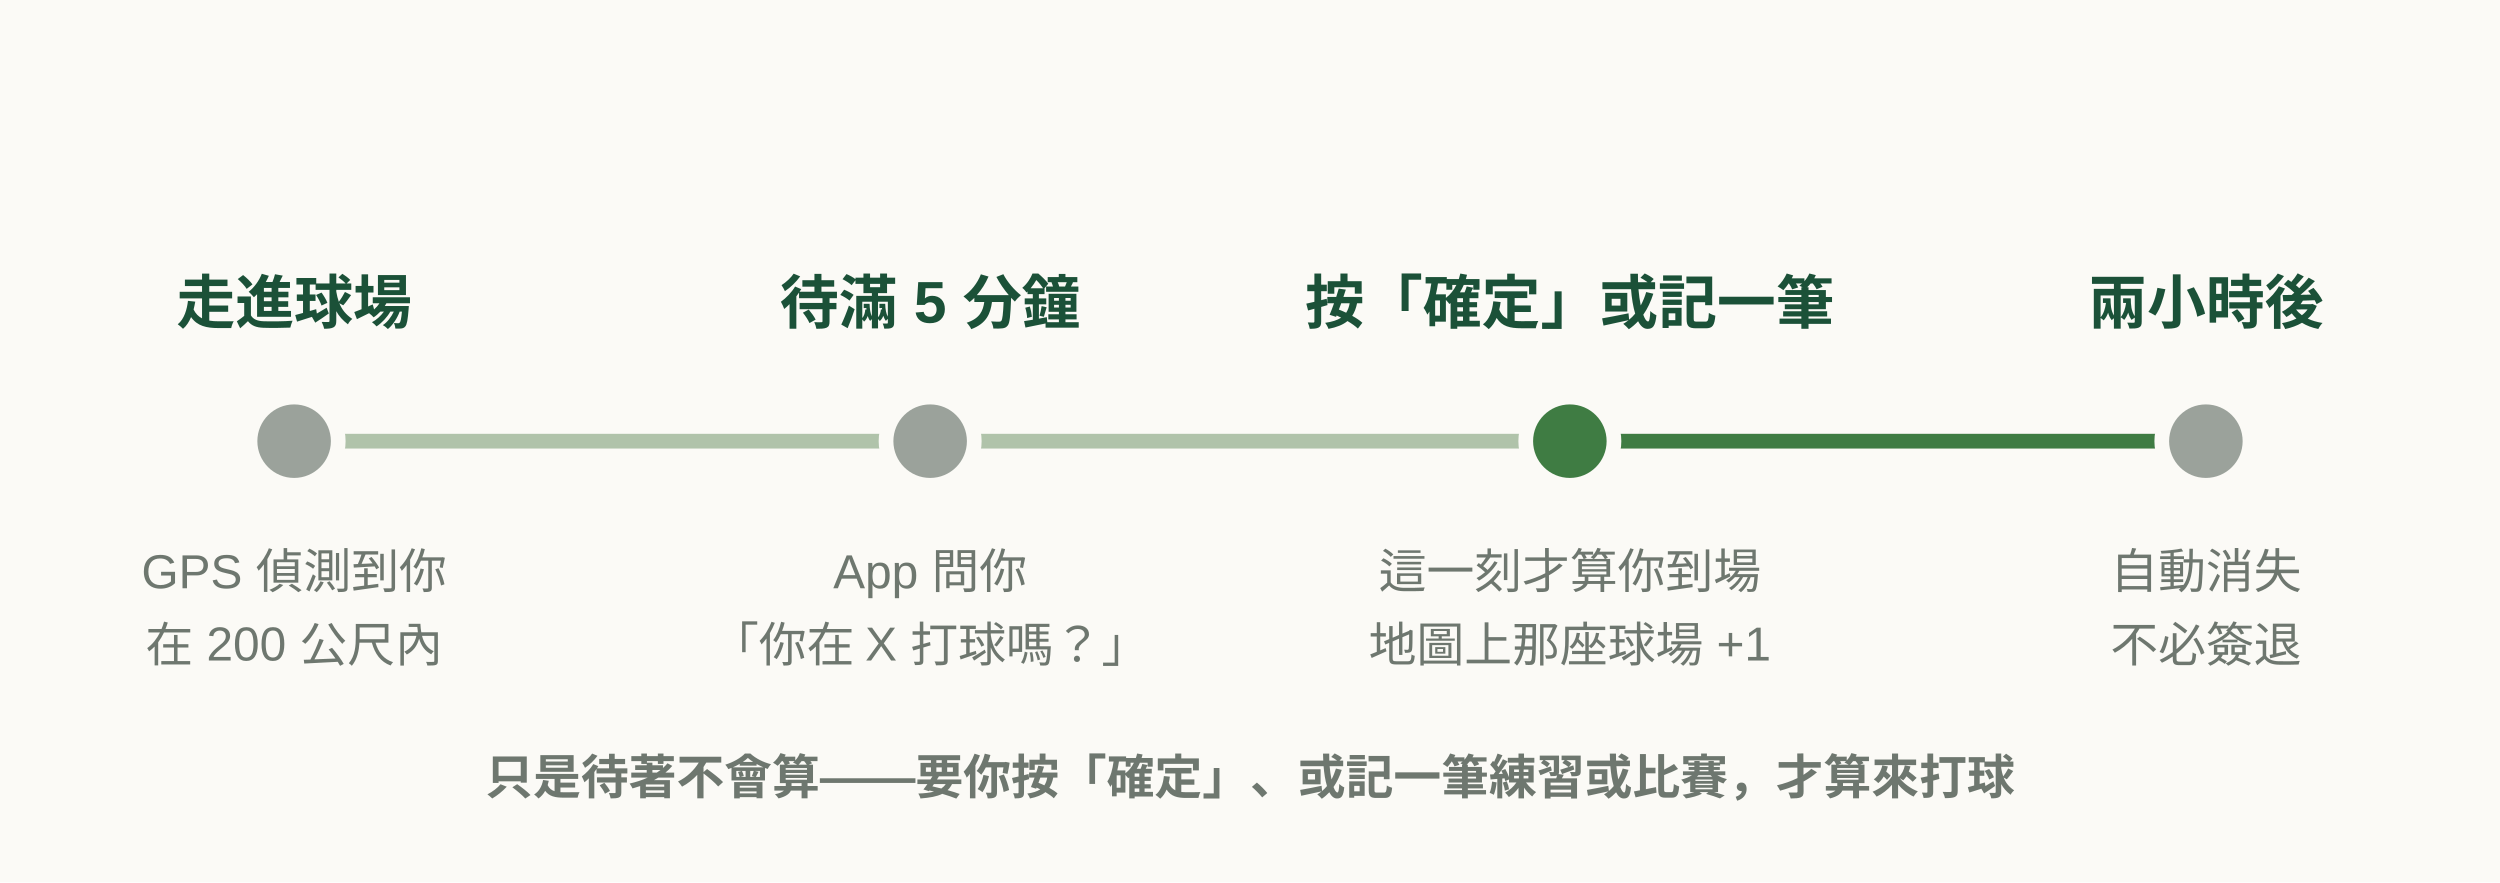
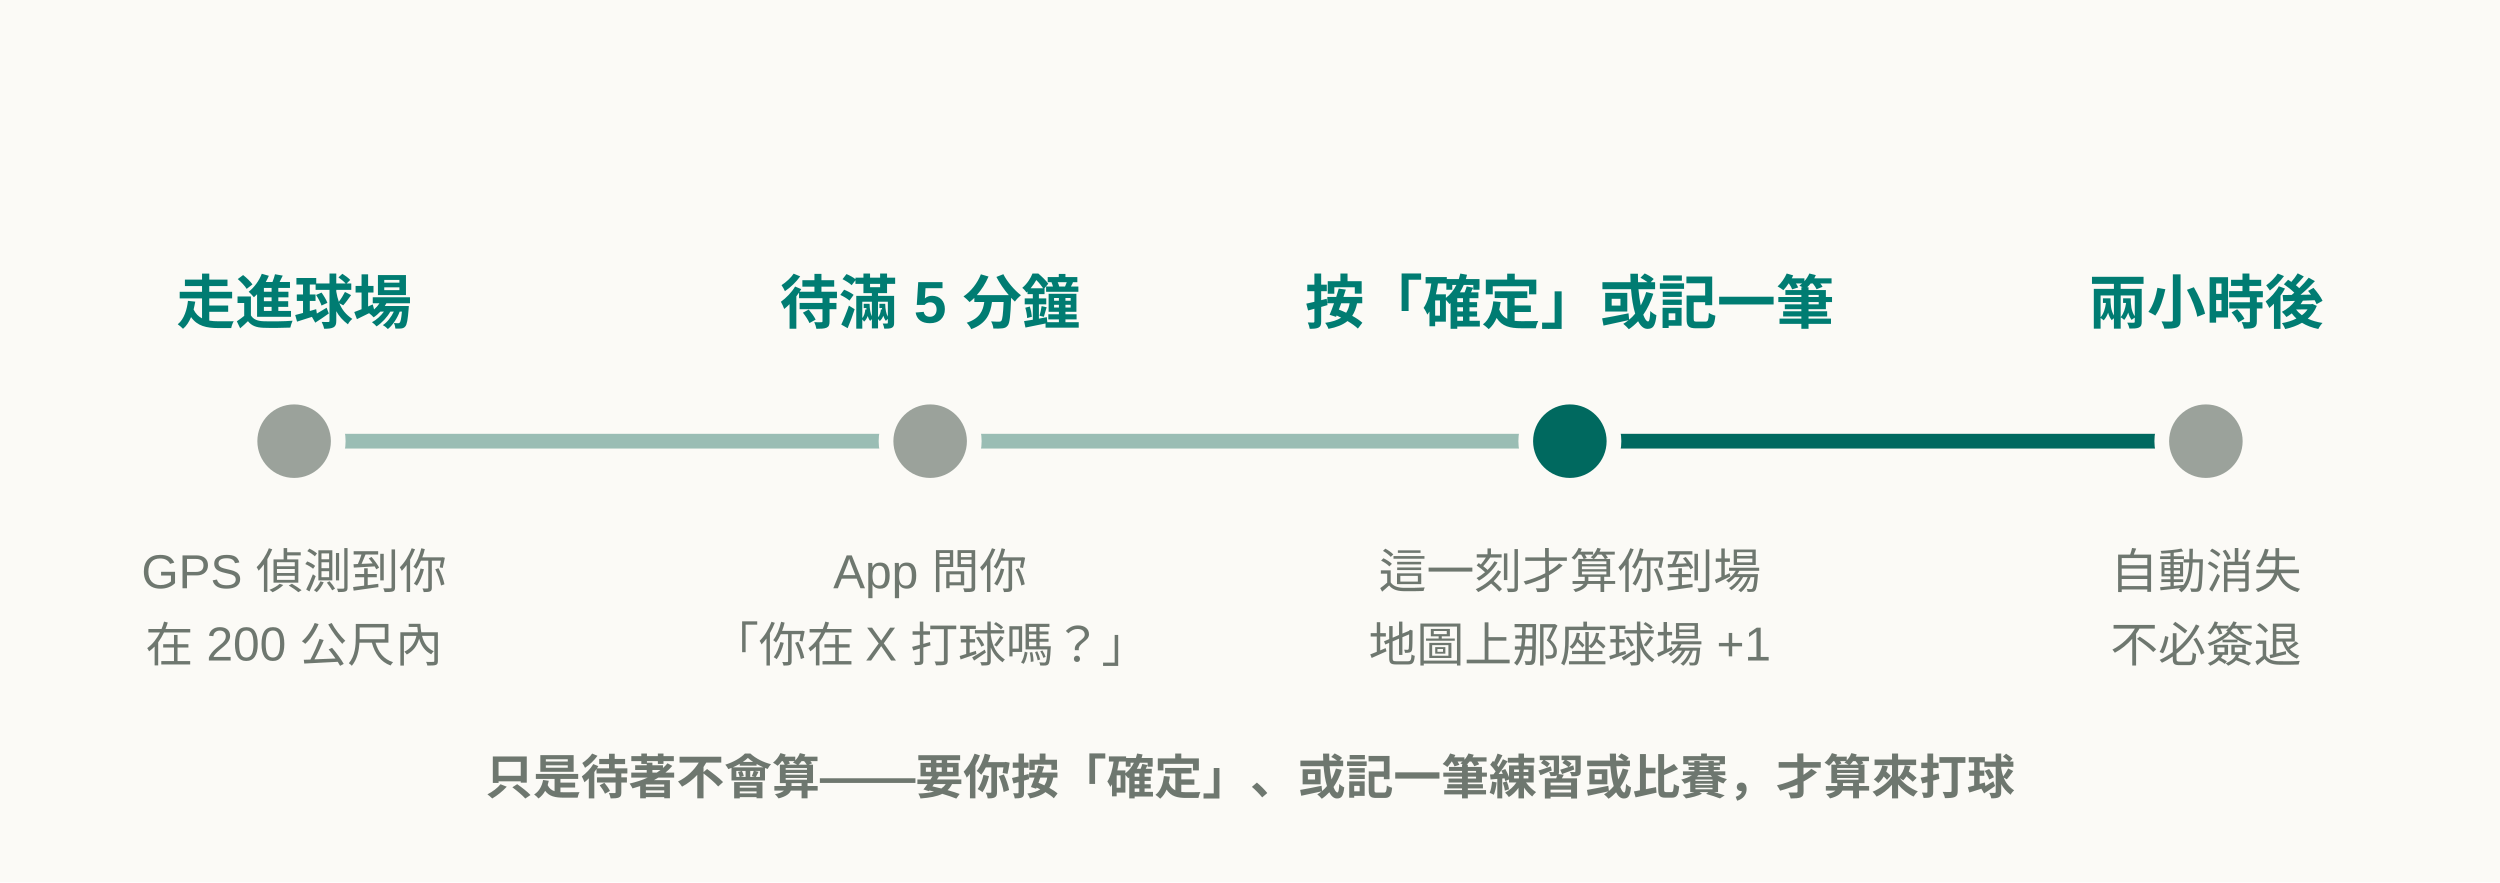
<svg xmlns="http://www.w3.org/2000/svg" viewBox="0 0 680 240" font-family="-apple-system, BlinkMacSystemFont, 'Segoe UI', 'PingFang TC', 'Noto Sans TC', 'Helvetica Neue', Arial, sans-serif">
  <rect width="680" height="240" fill="#FBFAF6" />
  <line x1="80" y1="120" x2="600" y2="120" stroke="#ECEAE2" stroke-width="4" />
-   <line x1="80" y1="120" x2="427" y2="120" stroke="#3F7C43" stroke-width="4" opacity="0.35" />
-   <line x1="427" y1="120" x2="600" y2="120" stroke="#3F7C43" stroke-width="4" />
+   <line x1="80" y1="120" x2="427" y2="120" stroke="#00695F" stroke-width="4" opacity="0.35" />
+   <line x1="427" y1="120" x2="600" y2="120" stroke="#00695F" stroke-width="4" />
  <circle cx="80" cy="120" r="12" fill="#9BA29B" stroke="#FBFAF6" stroke-width="4" />
-   <text x="80" y="88" font-size="16" fill="#1B5138" font-weight="800" text-anchor="middle">走進球場</text>
+   <text x="80" y="88" font-size="16" fill="#007C72" font-weight="800" text-anchor="middle">走進球場</text>
  <text x="80" y="160" font-size="13" fill="#6E776F" font-weight="500" text-anchor="middle">GPS 偵測到你</text>
  <text x="80" y="180" font-size="13" fill="#6E776F" font-weight="500" text-anchor="middle">在 200 公尺內</text>
  <circle cx="253" cy="120" r="12" fill="#9BA29B" stroke="#FBFAF6" stroke-width="4" />
-   <text x="253" y="88" font-size="16" fill="#1B5138" font-weight="800" text-anchor="middle">待滿 5 分鐘</text>
+   <text x="253" y="88" font-size="16" fill="#007C72" font-weight="800" text-anchor="middle">待滿 5 分鐘</text>
  <text x="253" y="160" font-size="13" fill="#6E776F" font-weight="500" text-anchor="middle">App 問你</text>
  <text x="253" y="180" font-size="13" fill="#6E776F" font-weight="500" text-anchor="middle">「你在 X 打球嗎？」</text>
-   <circle cx="427" cy="120" r="12" fill="#3F7C43" stroke="#FBFAF6" stroke-width="4" />
-   <text x="427" y="88" font-size="16" fill="#1B5138" font-weight="800" text-anchor="middle">按「確定」或記一筆</text>
+   <circle cx="427" cy="120" r="12" fill="#00695F" stroke="#FBFAF6" stroke-width="4" />
+   <text x="427" y="88" font-size="16" fill="#007C72" font-weight="800" text-anchor="middle">按「確定」或記一筆</text>
  <text x="427" y="160" font-size="13" fill="#6E776F" font-weight="500" text-anchor="middle">這一刻才算你到場</text>
  <text x="427" y="180" font-size="13" fill="#6E776F" font-weight="500" text-anchor="middle">地圖上那座球場 +1</text>
  <circle cx="600" cy="120" r="12" fill="#9BA29B" stroke="#FBFAF6" stroke-width="4" />
-   <text x="600" y="88" font-size="16" fill="#1B5138" font-weight="800" text-anchor="middle">兩小時後</text>
+   <text x="600" y="88" font-size="16" fill="#007C72" font-weight="800" text-anchor="middle">兩小時後</text>
  <text x="600" y="160" font-size="13" fill="#6E776F" font-weight="500" text-anchor="middle">自動消失</text>
  <text x="600" y="180" font-size="13" fill="#6E776F" font-weight="500" text-anchor="middle">不必簽退</text>
  <text x="340" y="216" font-size="13" fill="#6E776F" font-weight="600" text-anchor="middle">只是待著不會算——要你按「確定」、或記一筆練習或比賽，才算來打球</text>
</svg>
